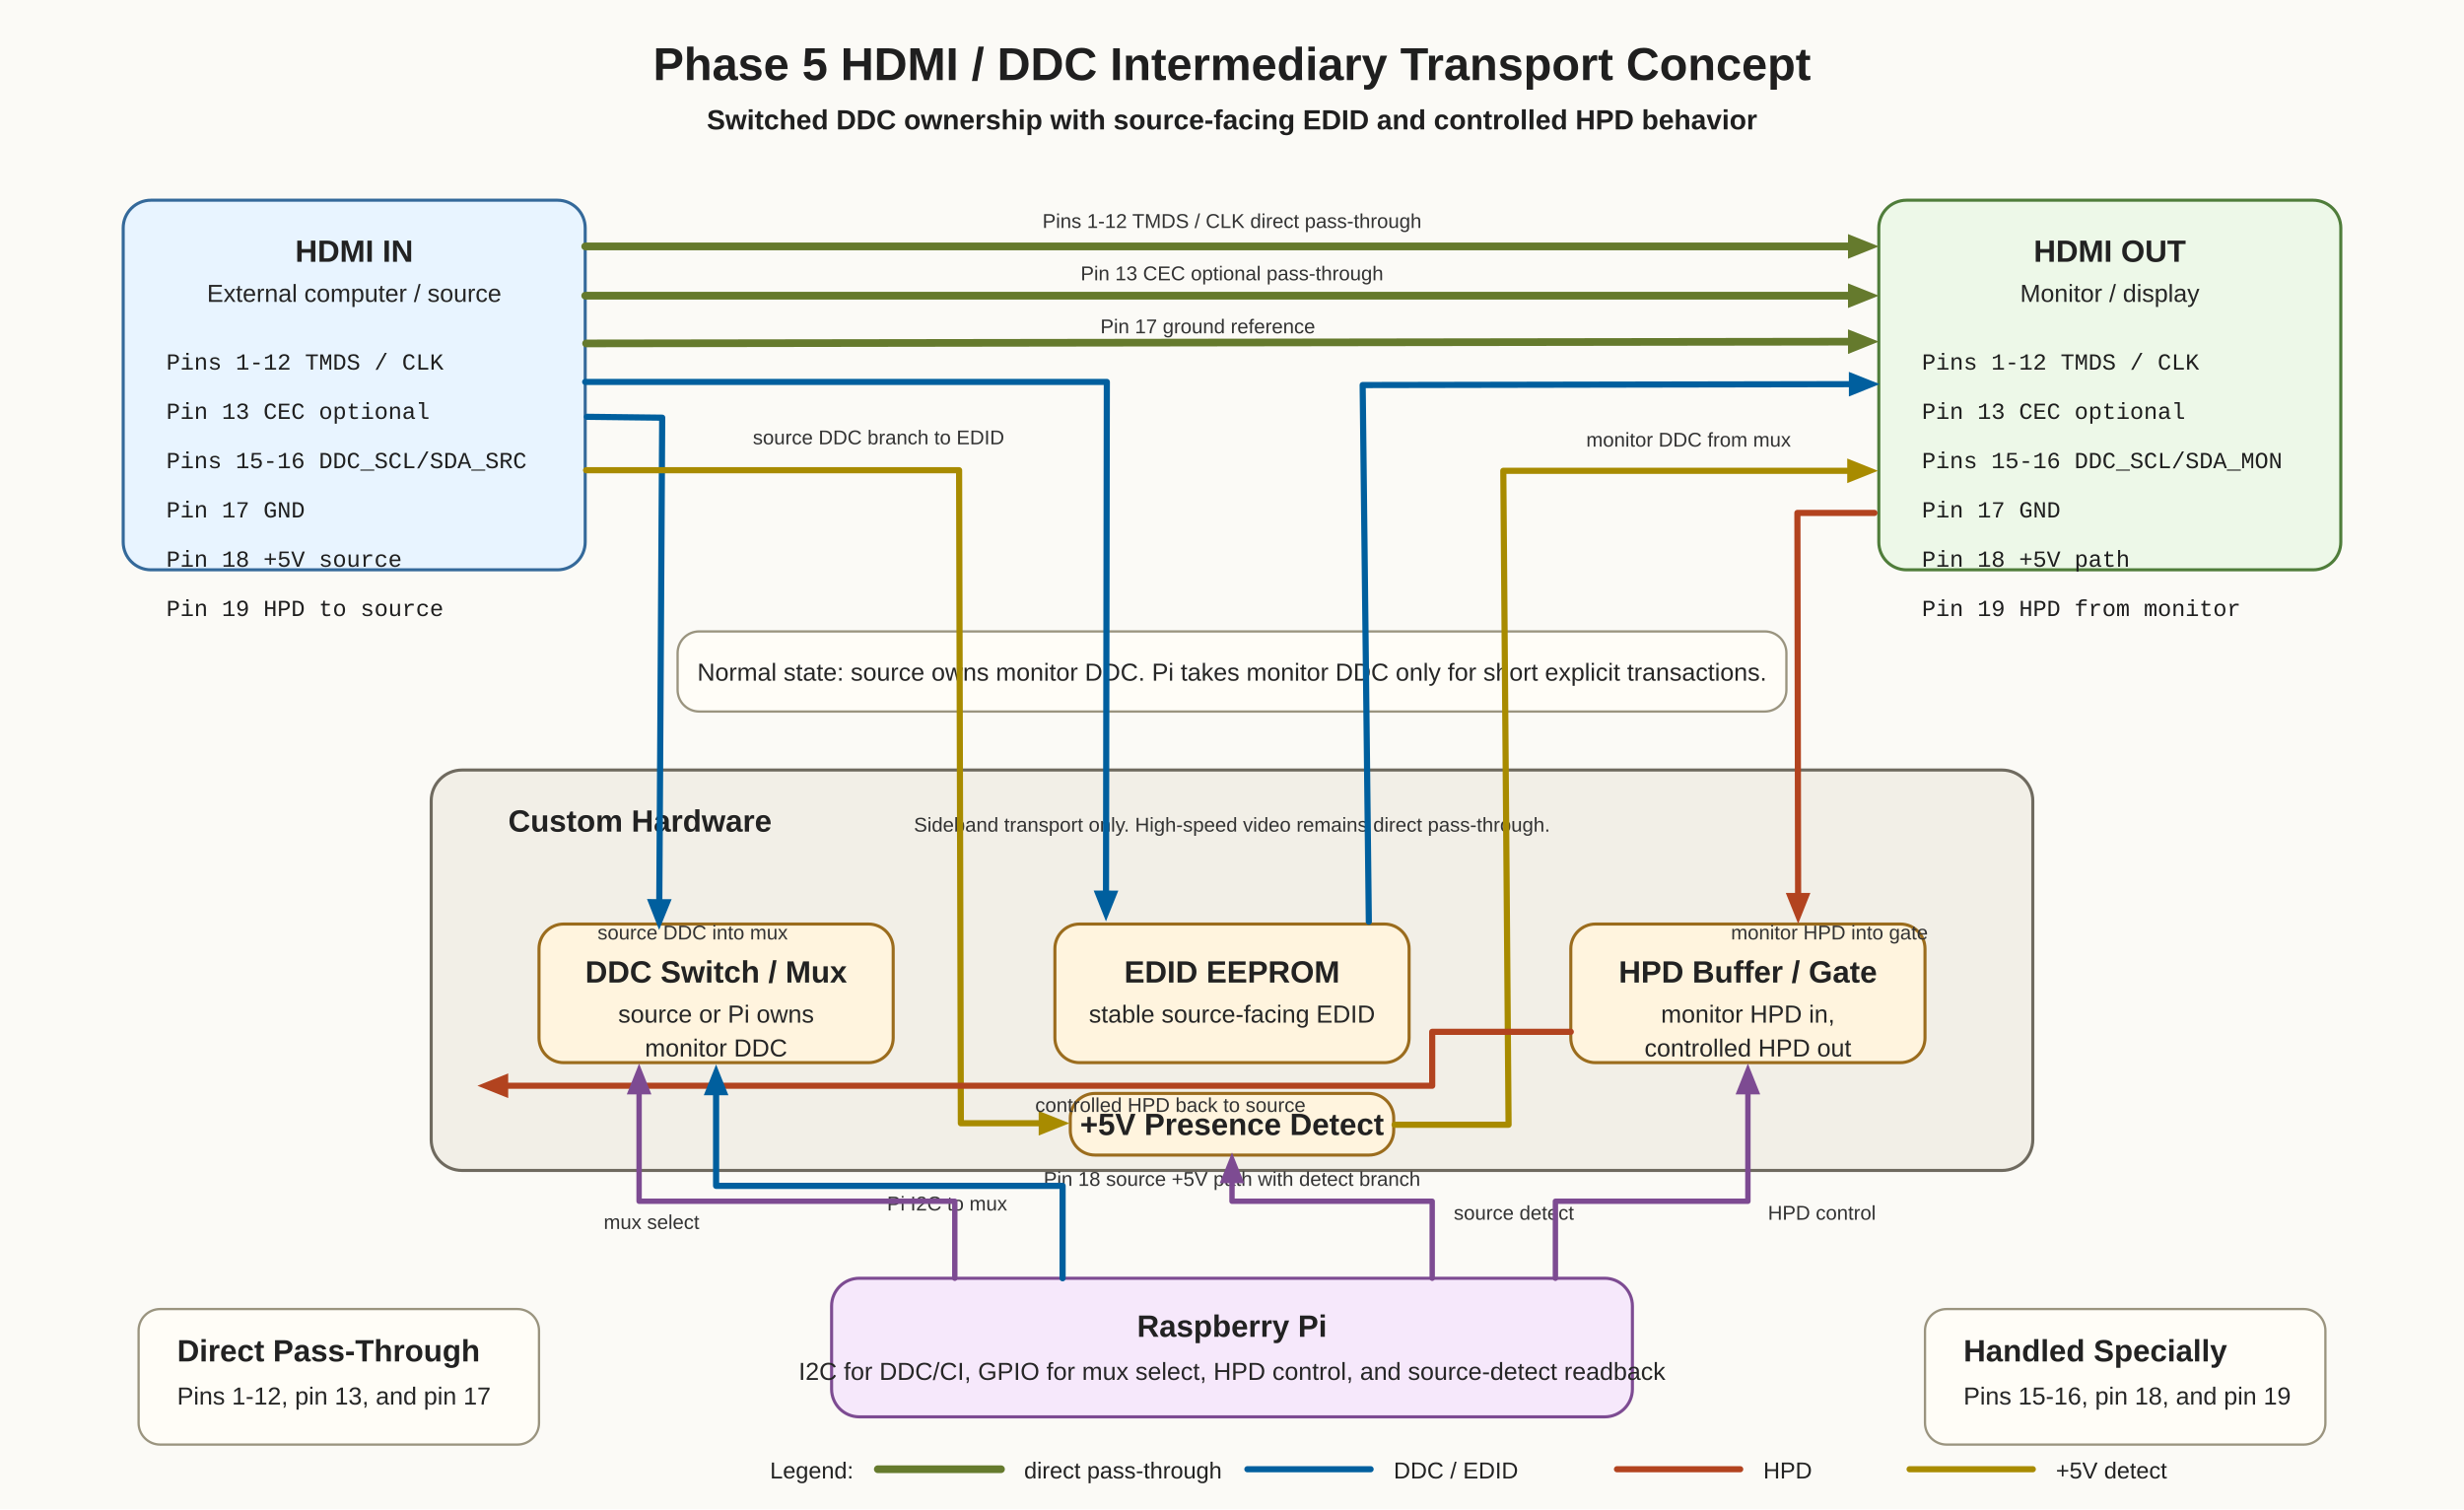
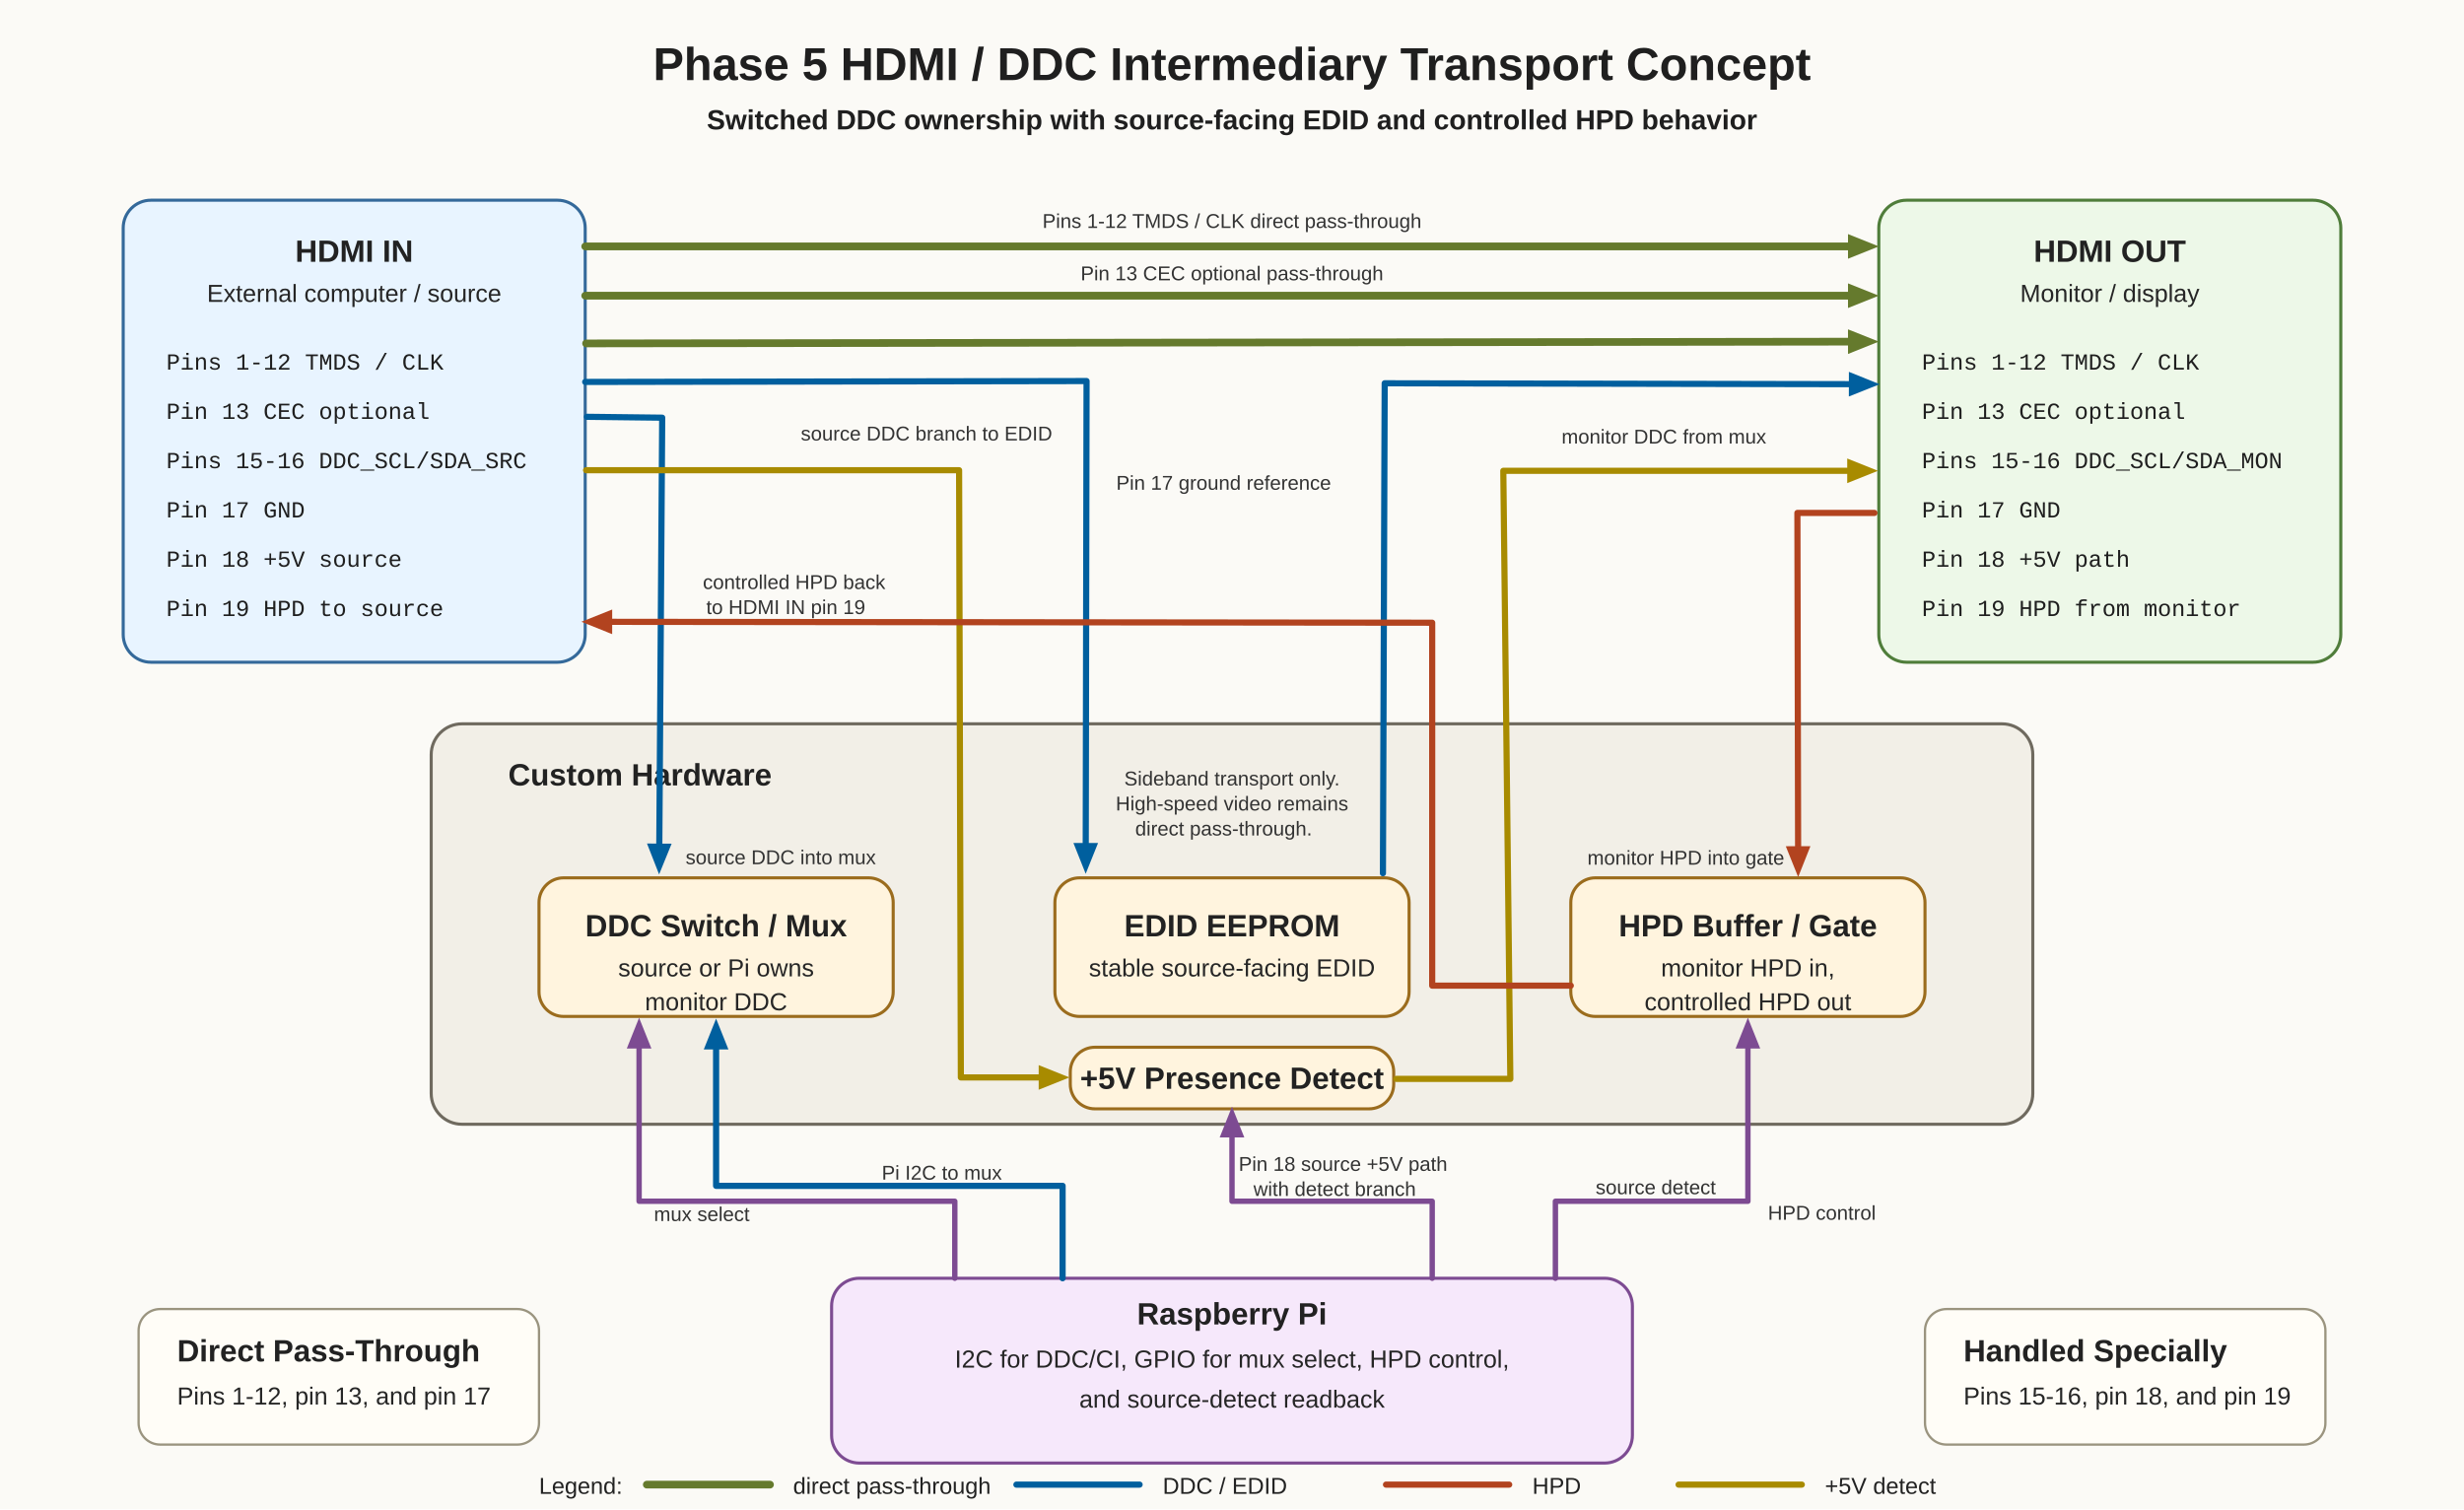
<svg xmlns="http://www.w3.org/2000/svg" width="1600" height="980" viewBox="0 0 1600 980" role="img" aria-labelledby="title desc" version="1.1" id="svg58">
  <defs id="defs5">
    <style id="style1">
      .bg { fill: #fbfaf6; }
      .source { fill: #e8f4ff; stroke: #34699a; stroke-width: 2; rx: 18; ry: 18; }
      .monitor { fill: #edf8e8; stroke: #4f7d3a; stroke-width: 2; rx: 18; ry: 18; }
      .outer { fill: #f2efe7; stroke: #6f6a5f; stroke-width: 2; rx: 20; ry: 20; }
      .logic { fill: #fff4de; stroke: #9b6c1d; stroke-width: 2; rx: 16; ry: 16; }
      .pi { fill: #f6e8fb; stroke: #7d4b92; stroke-width: 2; rx: 18; ry: 18; }
      .note { fill: #fffdf7; stroke: #9a947f; stroke-width: 1.5; rx: 14; ry: 14; }
      .title { font: 700 30px Arial, sans-serif; fill: #1f1f1f; }
      .subtitle { font: 600 18px Arial, sans-serif; fill: #1f1f1f; }
      .label { font: 700 20px Arial, sans-serif; fill: #222; }
      .body { font: 16px Arial, sans-serif; fill: #262626; }
      .small { font: 13px Arial, sans-serif; fill: #333; }
      .pin { font: 15px "Courier New", monospace; fill: #1f1f1f; }
      .legend { font: 15px Arial, sans-serif; fill: #222; }
      .line-video { fill: none; stroke: #657a2d; stroke-width: 5; stroke-linecap: round; stroke-linejoin: round; }
      .line-ddc { fill: none; stroke: #005f9e; stroke-width: 4; stroke-linecap: round; stroke-linejoin: round; }
      .line-hpd { fill: none; stroke: #b2431f; stroke-width: 4; stroke-linecap: round; stroke-linejoin: round; }
      .line-ctrl { fill: none; stroke: #7d4b92; stroke-width: 3.5; stroke-linecap: round; stroke-linejoin: round; }
      .line-5v { fill: none; stroke: #a88b00; stroke-width: 4; stroke-linecap: round; stroke-linejoin: round; }
    </style>
    <marker id="arrow-video" markerWidth="20" markerHeight="16" refX="0" refY="8" orient="auto" markerUnits="userSpaceOnUse">
      <path d="M0,0 L20,8 L0,16 z" fill="#657a2d" id="path1" />
    </marker>
    <marker id="arrow-ddc" markerWidth="20" markerHeight="16" refX="0" refY="8" orient="auto" markerUnits="userSpaceOnUse">
      <path d="M0,0 L20,8 L0,16 z" fill="#005f9e" id="path2" />
    </marker>
    <marker id="arrow-hpd" markerWidth="20" markerHeight="16" refX="0" refY="8" orient="auto" markerUnits="userSpaceOnUse">
      <path d="M0,0 L20,8 L0,16 z" fill="#b2431f" id="path3" />
    </marker>
    <marker id="arrow-ctrl" markerWidth="20" markerHeight="16" refX="0" refY="8" orient="auto" markerUnits="userSpaceOnUse">
      <path d="M0,0 L20,8 L0,16 z" fill="#7d4b92" id="path4" />
    </marker>
    <marker id="arrow-5v" markerWidth="20" markerHeight="16" refX="0" refY="8" orient="auto" markerUnits="userSpaceOnUse">
      <path d="M0,0 L20,8 L0,16 z" fill="#a88b00" id="path5" />
    </marker>
  </defs>
  <rect class="bg" x="0" y="0" width="1600" height="980" id="rect5" />
  <text class="title" x="800" y="52" text-anchor="middle" id="text5">Phase 5 HDMI / DDC Intermediary Transport Concept</text>
  <text class="subtitle" x="800" y="84" text-anchor="middle" id="text6">Switched DDC ownership with source-facing EDID and controlled HPD behavior</text>
-   <rect class="source" x="80" y="130" width="300" height="240" id="rect6" />
+   <rect class="source" x="80" y="130" width="300" height="300" id="rect6" />
  <text class="label" x="230" y="170" text-anchor="middle" id="text7">HDMI IN</text>
  <text class="body" x="230" y="196" text-anchor="middle" id="text8">External computer / source</text>
  <text class="pin" x="108" y="240" id="text9">Pins 1-12  TMDS / CLK</text>
  <text class="pin" x="108" y="272" id="text10">Pin 13     CEC optional</text>
  <text class="pin" x="108" y="304" id="text11">Pins 15-16 DDC_SCL/SDA_SRC</text>
  <text class="pin" x="108" y="336" id="text12">Pin 17     GND</text>
  <text class="pin" x="108" y="368" id="text13">Pin 18     +5V source</text>
  <text class="pin" x="108" y="400" id="text14">Pin 19     HPD to source</text>
-   <rect class="monitor" x="1220" y="130" width="300" height="240" id="rect14" />
+   <rect class="monitor" x="1220" y="130" width="300" height="300" id="rect14" />
  <text class="label" x="1370" y="170" text-anchor="middle" id="text15">HDMI OUT</text>
  <text class="body" x="1370" y="196" text-anchor="middle" id="text16">Monitor / display</text>
  <text class="pin" x="1248" y="240" id="text17">Pins 1-12  TMDS / CLK</text>
  <text class="pin" x="1248" y="272" id="text18">Pin 13     CEC optional</text>
  <text class="pin" x="1248" y="304" id="text19">Pins 15-16 DDC_SCL/SDA_MON</text>
  <text class="pin" x="1248" y="336" id="text20">Pin 17     GND</text>
  <text class="pin" x="1248" y="368" id="text21">Pin 18     +5V path</text>
  <text class="pin" x="1248" y="400" id="text22">Pin 19     HPD from monitor</text>
-   <rect class="note" x="440" y="410" width="720" height="52" id="rect22" />
-   <text class="body" x="800" y="442" text-anchor="middle" id="text23">Normal state: source owns monitor DDC. Pi takes monitor DDC only for short explicit transactions.</text>
-   <rect class="outer" x="280" y="500" width="1040" height="260" id="rect23" />
-   <text class="label" x="330" y="540" id="text24">Custom Hardware</text>
-   <text class="small" x="800" y="540" text-anchor="middle" id="text25">Sideband transport only. High-speed video remains direct pass-through.</text>
-   <rect class="logic" x="350" y="600" width="230" height="90" id="rect25" />
-   <text class="label" x="465" y="638" text-anchor="middle" id="text26">DDC Switch / Mux</text>
-   <text class="body" x="465" y="664" text-anchor="middle" id="text27">source or Pi owns</text>
-   <text class="body" x="465" y="686" text-anchor="middle" id="text28">monitor DDC</text>
-   <rect class="logic" x="685" y="600" width="230" height="90" id="rect28" />
-   <text class="label" x="800" y="638" text-anchor="middle" id="text29">EDID EEPROM</text>
-   <text class="body" x="800" y="664" text-anchor="middle" id="text30">stable source-facing EDID</text>
-   <rect class="logic" x="1020" y="600" width="230" height="90" id="rect30" />
-   <text class="label" x="1135" y="638" text-anchor="middle" id="text31">HPD Buffer / Gate</text>
-   <text class="body" x="1135" y="664" text-anchor="middle" id="text32">monitor HPD in,</text>
-   <text class="body" x="1135" y="686" text-anchor="middle" id="text33">controlled HPD out</text>
-   <rect class="logic" x="695" y="710" width="210" height="40" id="rect33" />
-   <text class="label" x="800" y="737" text-anchor="middle" id="text34">+5V Presence Detect</text>
-   <rect class="pi" x="540" y="830" width="520" height="90" id="rect34" />
-   <text class="label" x="800" y="868" text-anchor="middle" id="text35">Raspberry Pi</text>
-   <text class="body" x="800" y="896" text-anchor="middle" id="text36">I2C for DDC/CI, GPIO for mux select, HPD control, and source-detect readback</text>
+   <rect class="outer" x="280" y="470" width="1040" height="260" id="rect23" />
+   <text class="label" x="330" y="510" id="text24" style="font-style:normal;font-variant:normal;font-weight:700;font-stretch:normal;font-size:20px;line-height:normal;font-family:Arial, sans-serif">Custom Hardware</text>
+   <text class="small" x="800" y="510" text-anchor="middle" id="text25" style="font-style:normal;font-variant:normal;font-weight:normal;font-stretch:normal;font-size:13px;line-height:normal;font-family:Arial, sans-serif;white-space:pre;inline-size:174.485;display:inline" xml:space="preserve">
+     <tspan x="800" y="510" id="tspan2">Sideband transport only.<tspan y="510" id="tspan3"> </tspan>
+     </tspan>
+     <tspan x="800" y="526.25" id="tspan4">High-speed video remains<tspan y="526.25" id="tspan5"> </tspan>
+     </tspan>
+     <tspan x="800" y="542.5" id="tspan6">direct pass-through.</tspan>
+   </text>
+   <rect class="logic" x="350" y="570" width="230" height="90" id="rect25" />
+   <text class="label" x="465" y="608" text-anchor="middle" id="text26" style="font-style:normal;font-variant:normal;font-weight:700;font-stretch:normal;font-size:20px;line-height:normal;font-family:Arial, sans-serif">DDC Switch / Mux</text>
+   <text class="body" x="465" y="634" text-anchor="middle" id="text27" style="font-style:normal;font-variant:normal;font-weight:normal;font-stretch:normal;font-size:16px;line-height:normal;font-family:Arial, sans-serif">source or Pi owns</text>
+   <text class="body" x="465" y="656" text-anchor="middle" id="text28" style="font-style:normal;font-variant:normal;font-weight:normal;font-stretch:normal;font-size:16px;line-height:normal;font-family:Arial, sans-serif">monitor DDC</text>
+   <rect class="logic" x="685" y="570" width="230" height="90" id="rect28" />
+   <text class="label" x="800" y="608" text-anchor="middle" id="text29" style="font-style:normal;font-variant:normal;font-weight:700;font-stretch:normal;font-size:20px;line-height:normal;font-family:Arial, sans-serif">EDID EEPROM</text>
+   <text class="body" x="800" y="634" text-anchor="middle" id="text30" style="font-style:normal;font-variant:normal;font-weight:normal;font-stretch:normal;font-size:16px;line-height:normal;font-family:Arial, sans-serif">stable source-facing EDID</text>
+   <rect class="logic" x="1020" y="570" width="230" height="90" id="rect30" />
+   <text class="label" x="1135" y="608" text-anchor="middle" id="text31" style="font-style:normal;font-variant:normal;font-weight:700;font-stretch:normal;font-size:20px;line-height:normal;font-family:Arial, sans-serif">HPD Buffer / Gate</text>
+   <text class="body" x="1135" y="634" text-anchor="middle" id="text32" style="font-style:normal;font-variant:normal;font-weight:normal;font-stretch:normal;font-size:16px;line-height:normal;font-family:Arial, sans-serif">monitor HPD in,</text>
+   <text class="body" x="1135" y="656" text-anchor="middle" id="text33" style="font-style:normal;font-variant:normal;font-weight:normal;font-stretch:normal;font-size:16px;line-height:normal;font-family:Arial, sans-serif">controlled HPD out</text>
+   <rect class="logic" x="695" y="680" width="210" height="40" id="rect33" />
+   <text class="label" x="800" y="707" text-anchor="middle" id="text34" style="font-style:normal;font-variant:normal;font-weight:700;font-stretch:normal;font-size:20px;line-height:normal;font-family:Arial, sans-serif">+5V Presence Detect</text>
+   <rect class="pi" x="540" y="830" width="520" height="120" id="rect34" />
+   <text class="label" x="800" y="860" text-anchor="middle" id="text35">Raspberry Pi</text>
+   <text class="body" x="800" y="888" text-anchor="middle" id="text36">I2C for DDC/CI, GPIO for mux select, HPD control,</text>
+   <text class="body" x="800" y="914" text-anchor="middle" id="text36b">and source-detect readback</text>
  <path class="line-video" d="m 380,160 h 820" marker-end="url(#arrow-video)" id="path36" />
  <text class="small" x="800" y="148" text-anchor="middle" id="text37" style="font-style:normal;font-variant:normal;font-weight:normal;font-stretch:normal;font-size:13px;line-height:normal;font-family:Arial, sans-serif">Pins 1-12 TMDS / CLK direct pass-through</text>
  <path class="line-video" d="m 380,192 h 820" marker-end="url(#arrow-video)" id="path37" />
  <text class="small" x="800" y="182" text-anchor="middle" id="text38" style="font-style:normal;font-variant:normal;font-weight:normal;font-stretch:normal;font-size:13px;line-height:normal;font-family:Arial, sans-serif">Pin 13 CEC optional pass-through</text>
  <path class="line-video" d="M 380.572,222.989 1200,221.844" marker-end="url(#arrow-video)" id="path38" />
-   <text class="small" x="800" y="318" text-anchor="middle" id="text39" style="font-style:normal;font-variant:normal;font-weight:normal;font-stretch:normal;font-size:13px;line-height:normal;font-family:Arial, sans-serif;white-space:pre;inline-size:199.741" transform="translate(-10.3,-101.5778)" xml:space="preserve">
-     <tspan x="800" y="318" id="tspan1">Pin 17 ground reference</tspan>
+   <text class="small" x="800" y="318" text-anchor="middle" id="text39" style="font-style:normal;font-variant:normal;font-weight:normal;font-stretch:normal;font-size:13px;line-height:normal;font-family:Arial, sans-serif;white-space:pre;inline-size:199.741;display:inline" xml:space="preserve">
+     <tspan x="800" y="318" id="tspan7">Pin 17 ground reference</tspan>
  </text>
-   <path class="line-ddc" d="M 381.144,270.639 430,271.211 428.126,583.818" marker-end="url(#arrow-ddc)" id="path39" />
-   <text class="small" x="388" y="610" id="text40">source DDC into mux</text>
-   <path class="line-ddc" d="m 888.85,598.483 -4.006,-348.461 315.728,-0.572" marker-end="url(#arrow-ddc)" id="path40" />
-   <text class="small" x="1030" y="290" id="text41">monitor DDC from mux</text>
-   <path class="line-ddc" d="m 380,248 338.722,0 -0.533,330.278" marker-end="url(#arrow-ddc)" id="path41" />
-   <text class="small" x="488.856" y="288.511" id="text42" style="font-style:normal;font-variant:normal;font-weight:normal;font-stretch:normal;font-size:13px;line-height:normal;font-family:Arial, sans-serif">source DDC branch to EDID</text>
-   <path class="line-5v" d="m 380.571,305.326 h 242.218 l 1.14,424.029 h 50.537" marker-end="url(#arrow-5v)" id="path42" />
-   <path class="line-5v" d="m 905.577,730.31 h 74.015 l -3.421,-424.599 h 223.318" marker-end="url(#arrow-5v)" id="path43" />
-   <text class="small" x="800" y="770" text-anchor="middle" id="text43">Pin 18 source +5V path with detect branch</text>
-   <path class="line-hpd" d="m 1217.167,333.056 -50.028,0 0.461,246.739" marker-end="url(#arrow-hpd)" id="path44" />
-   <text class="small" x="1124" y="610" id="text44">monitor HPD into gate</text>
-   <path class="line-hpd" d="M1020 670 H930 V705 H330" marker-end="url(#arrow-hpd)" id="path45" />
-   <text class="small" x="760" y="722" text-anchor="middle" id="text45">controlled HPD back to source</text>
-   <path class="line-ddc" d="M 690,830 V 770 H 465 v -58.828" marker-end="url(#arrow-ddc)" id="path46" />
-   <text class="small" x="576" y="786" id="text46">Pi I2C to mux</text>
-   <path class="line-ctrl" d="M 620,830 V 780 H 415 v -69.4" marker-end="url(#arrow-ctrl)" id="path47" />
-   <text class="small" x="392" y="798" id="text47">mux select</text>
-   <path class="line-ctrl" d="M 930,830 V 780 H 800 v -11.689" marker-end="url(#arrow-ctrl)" id="path48" />
-   <text class="small" x="944" y="792" id="text48">source detect</text>
-   <path class="line-ctrl" d="m 1010,830 v -50 h 125 v -69.4" marker-end="url(#arrow-ctrl)" id="path49" />
+   <path class="line-ddc" d="M 381.144,270.639 430,271.211 428.126,547.768" marker-end="url(#arrow-ddc)" id="path39" />
+   <text class="small" x="445.2" y="561.144" id="text40" style="font-style:normal;font-variant:normal;font-weight:normal;font-stretch:normal;font-size:13px;line-height:normal;font-family:Arial, sans-serif">source DDC into mux</text>
+   <path class="line-ddc" d="m 898.005,567.011 1.144,-318.133 301.422,0.572" marker-end="url(#arrow-ddc)" id="path40" />
+   <text class="small" x="1014" y="288" id="text41">monitor DDC from mux</text>
+   <path class="line-ddc" d="m 380,248 325.561,-0.572 -0.533,299.95" marker-end="url(#arrow-ddc)" id="path41" />
+   <text class="small" x="520" y="286" id="text42" style="font-style:normal;font-variant:normal;font-weight:normal;font-stretch:normal;font-size:13px;line-height:normal;font-family:Arial, sans-serif">source DDC branch to EDID</text>
+   <path class="line-5v" d="m 380.571,305.326 h 242.218 l 1.14,394.274 h 50.537" marker-end="url(#arrow-5v)" id="path42" />
+   <path class="line-5v" d="m 906.721,700.555 h 74.015 l -4.565,-394.843 h 223.318" marker-end="url(#arrow-5v)" id="path43" />
+   <text class="small" x="924.745" y="770" text-anchor="middle" id="text43" style="font-style:normal;font-variant:normal;font-weight:normal;font-stretch:normal;font-size:13px;line-height:normal;font-family:Arial, sans-serif;white-space:pre;inline-size:147.752;display:inline" transform="translate(-52.64446,-9.727781)" xml:space="preserve">
+     <tspan x="924.745" y="770" id="tspan8">Pin 18 source +5V path<tspan y="770" id="tspan9"> </tspan>
+     </tspan>
+     <tspan x="924.745" y="786.25" id="tspan10">with detect branch</tspan>
+   </text>
+   <path class="line-hpd" d="m 1217.167,333.056 h -50.028 l 0.461,216.411" marker-end="url(#arrow-hpd)" id="path44" />
+   <text class="small" x="1030.75" y="561.428" id="text44" style="font-style:normal;font-variant:normal;font-weight:normal;font-stretch:normal;font-size:13px;line-height:normal;font-family:Arial, sans-serif">monitor HPD into gate</text>
+   <path class="line-hpd" d="M 1020,640 H 930 V 404.339 l -532.478,-0.572" marker-end="url(#arrow-hpd)" id="path45" />
+   <text class="small" x="554" y="395.05" text-anchor="middle" id="text45" style="font-style:normal;font-variant:normal;font-weight:normal;font-stretch:normal;font-size:13px;line-height:normal;font-family:Arial, sans-serif;white-space:pre;inline-size:124.779;display:inline" transform="translate(-38.3389,-12.58889)" xml:space="preserve">
+     <tspan x="554" y="395.05" id="tspan11">controlled HPD back<tspan y="395.05" id="tspan12"> </tspan>
+     </tspan>
+     <tspan x="554" y="411.3" id="tspan13">to HDMI IN pin 19</tspan>
+   </text>
+   <path class="line-ddc" d="M 690,830 V 770 H 465 v -88.583" marker-end="url(#arrow-ddc)" id="path46" />
+   <text class="small" x="572.567" y="765.972" id="text46" style="font-style:normal;font-variant:normal;font-weight:normal;font-stretch:normal;font-size:13px;line-height:normal;font-family:Arial, sans-serif">Pi I2C to mux</text>
+   <path class="line-ctrl" d="M 620,830 V 780 H 415 v -99.156" marker-end="url(#arrow-ctrl)" id="path47" />
+   <text class="small" x="424.617" y="792.85" id="text47" style="font-style:normal;font-variant:normal;font-weight:normal;font-stretch:normal;font-size:13px;line-height:normal;font-family:Arial, sans-serif">mux select</text>
+   <path class="line-ctrl" d="M 930,830 V 780 H 800 v -41.444" marker-end="url(#arrow-ctrl)" id="path48" />
+   <text class="small" x="1036.128" y="775.406" id="text48" style="font-style:normal;font-variant:normal;font-weight:normal;font-stretch:normal;font-size:13px;line-height:normal;font-family:Arial, sans-serif">source detect</text>
+   <path class="line-ctrl" d="m 1010,830 v -50 h 125 v -99.156" marker-end="url(#arrow-ctrl)" id="path49" />
  <text class="small" x="1148" y="792" id="text49">HPD control</text>
  <rect class="note" x="90" y="850" width="260" height="88" id="rect49" />
  <text class="label" x="115" y="884" id="text50">Direct Pass-Through</text>
  <text class="body" x="115" y="912" id="text51">Pins 1-12, pin 13, and pin 17</text>
  <rect class="note" x="1250" y="850" width="260" height="88" id="rect51" />
  <text class="label" x="1275" y="884" id="text52">Handled Specially</text>
  <text class="body" x="1275" y="912" id="text53">Pins 15-16, pin 18, and pin 19</text>
-   <text class="legend" x="500" y="960" id="text54">Legend:</text>
-   <line class="line-video" x1="570" y1="954" x2="650" y2="954" id="line54" />
-   <text class="legend" x="665" y="960" id="text55">direct pass-through</text>
-   <line class="line-ddc" x1="810" y1="954" x2="890" y2="954" id="line55" />
-   <text class="legend" x="905" y="960" id="text56">DDC / EDID</text>
-   <line class="line-hpd" x1="1050" y1="954" x2="1130" y2="954" id="line56" />
-   <text class="legend" x="1145" y="960" id="text57">HPD</text>
-   <line class="line-5v" x1="1240" y1="954" x2="1320" y2="954" id="line57" />
-   <text class="legend" x="1335" y="960" id="text58">+5V detect</text>
+   <text class="legend" x="350" y="970" id="text54" style="font-style:normal;font-variant:normal;font-weight:normal;font-stretch:normal;font-size:15px;line-height:normal;font-family:Arial, sans-serif">Legend:</text>
+   <line class="line-video" x1="420" y1="964" x2="500" y2="964" id="line54" />
+   <text class="legend" x="515" y="970" id="text55" style="font-style:normal;font-variant:normal;font-weight:normal;font-stretch:normal;font-size:15px;line-height:normal;font-family:Arial, sans-serif">direct pass-through</text>
+   <line class="line-ddc" x1="660" y1="964" x2="740" y2="964" id="line55" />
+   <text class="legend" x="755" y="970" id="text56" style="font-style:normal;font-variant:normal;font-weight:normal;font-stretch:normal;font-size:15px;line-height:normal;font-family:Arial, sans-serif">DDC / EDID</text>
+   <line class="line-hpd" x1="900" y1="964" x2="980" y2="964" id="line56" />
+   <text class="legend" x="995" y="970" id="text57" style="font-style:normal;font-variant:normal;font-weight:normal;font-stretch:normal;font-size:15px;line-height:normal;font-family:Arial, sans-serif">HPD</text>
+   <line class="line-5v" x1="1090" y1="964" x2="1170" y2="964" id="line57" />
+   <text class="legend" x="1185" y="970" id="text58" style="font-style:normal;font-variant:normal;font-weight:normal;font-stretch:normal;font-size:15px;line-height:normal;font-family:Arial, sans-serif">+5V detect</text>
</svg>
